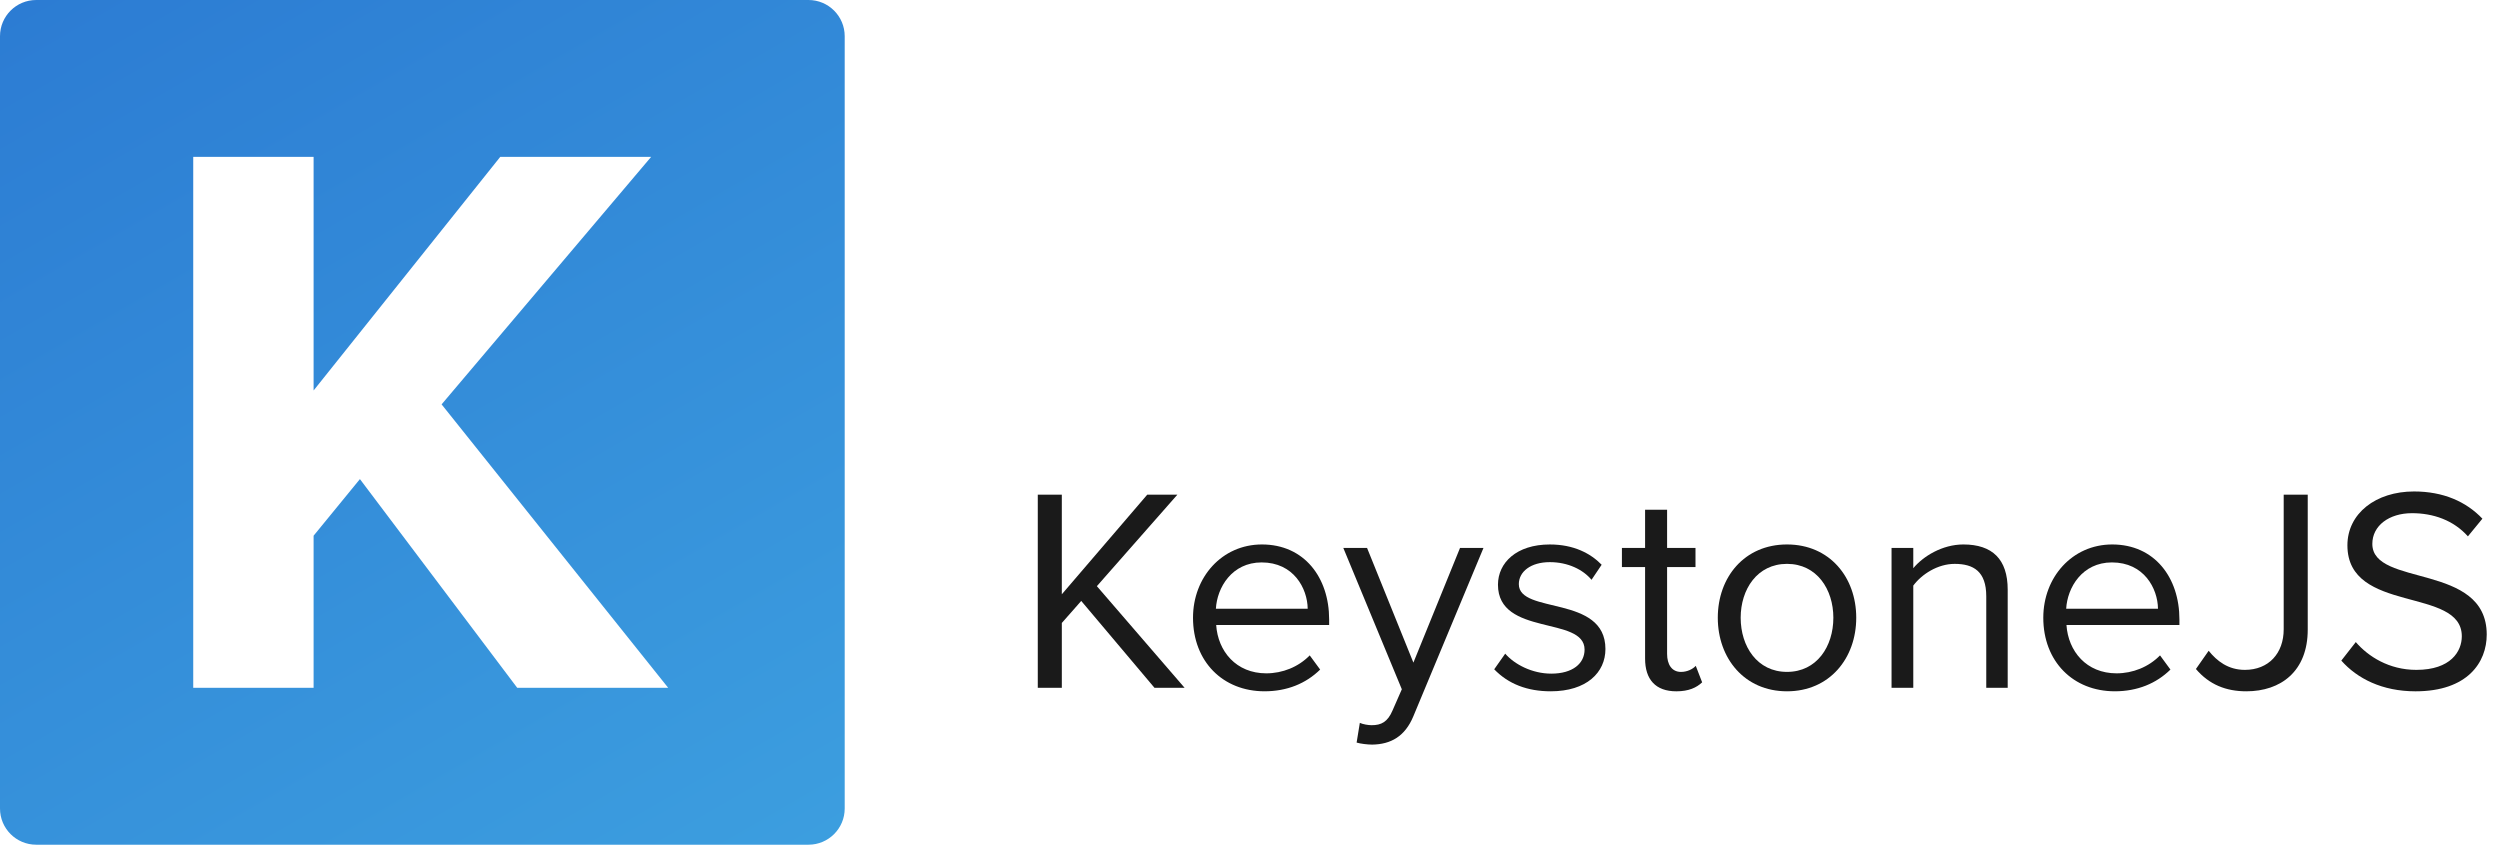
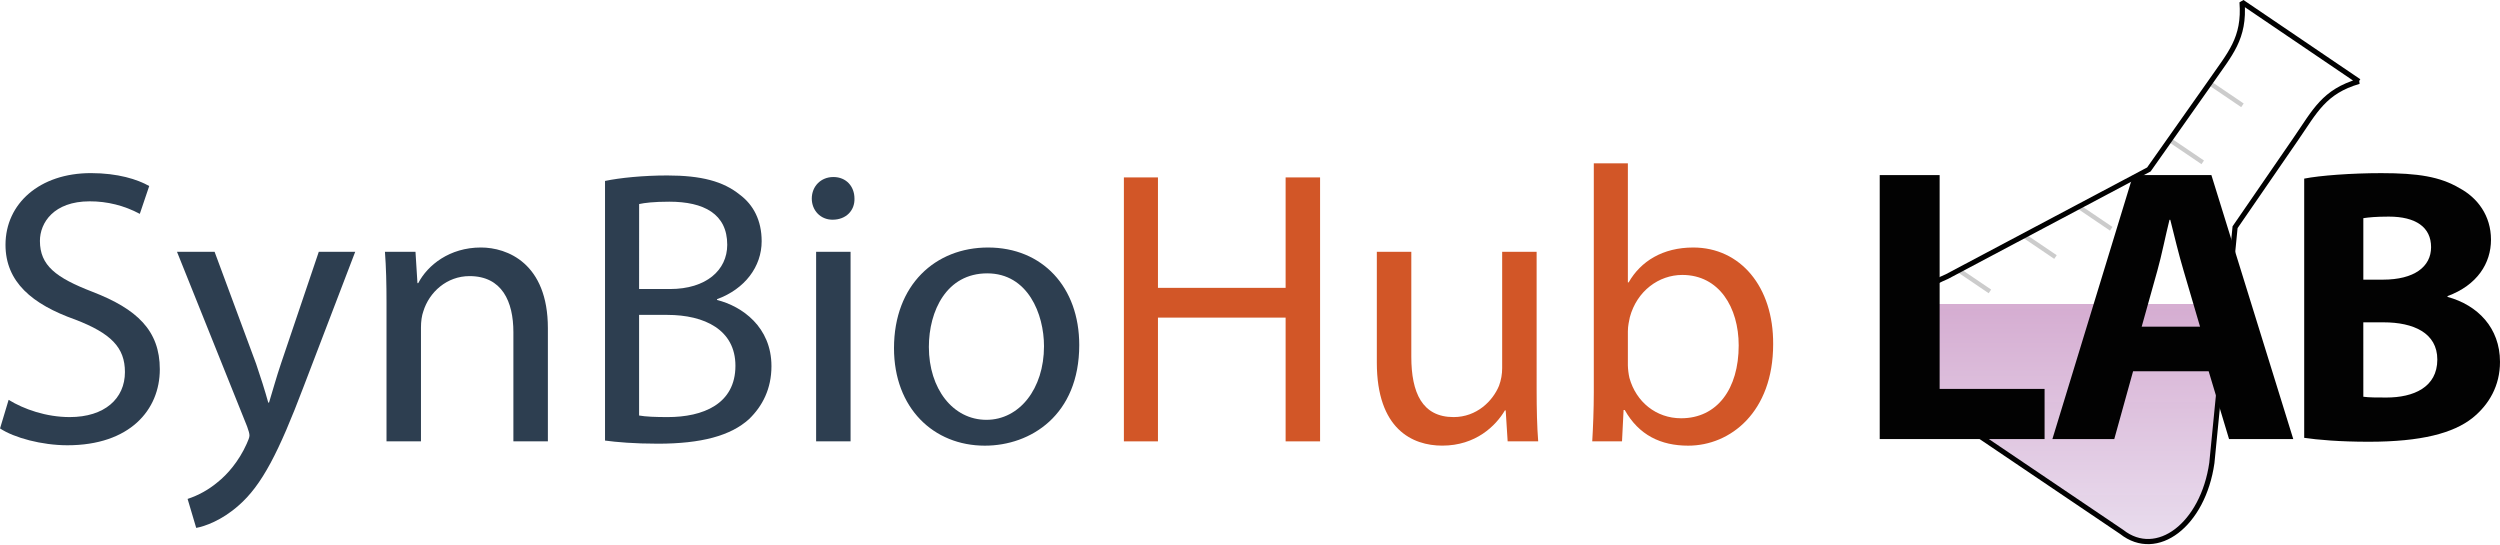
- <svg xmlns="http://www.w3.org/2000/svg" version="1.1" id="Layer_1" x="0px" y="0px" width="207.173px" height="70px" viewBox="0 0 207.173 70" enable-background="new 0 0 207.173 70" xml:space="preserve">
-   <linearGradient id="SVGID_1_" gradientUnits="userSpaceOnUse" x1="58.356" y1="75.456" x2="11.643" y2="-5.454">
-     <stop offset="0" style="stop-color:#3C9EDF" />
-     <stop offset="1" style="stop-color:#2C7CD3" />
-   </linearGradient>
-   <path fill-rule="evenodd" clip-rule="evenodd" fill="url(#SVGID_1_)" d="M3,0h64c1.656,0,3,1.343,3,3v64c0,1.657-1.344,3-3,3H3  c-1.657,0-3-1.343-3-3V3C0,1.343,1.343,0,3,0z M36.595,33.51L55.373,57h-12.51L29.826,39.702l-3.838,4.692V57h-9.975V13h9.975  v19.358L41.455,13h12.504L36.595,33.51z" />
-   <g>
-     <path fill="#1A1A1A" d="M95.673,57l-6.072-7.201l-1.608,1.824V57H86V40.991h1.992v8.257l7.081-8.257h2.497l-6.673,7.584L98.169,57   H95.673z" />
-     <path fill="#1A1A1A" d="M98.864,51.191c0-3.36,2.4-6.072,5.713-6.072c3.504,0,5.568,2.736,5.568,6.216v0.456h-9.361   c0.144,2.184,1.656,4.008,4.152,4.008c1.344,0,2.664-0.528,3.6-1.488l0.864,1.176c-1.176,1.152-2.736,1.8-4.608,1.8   C101.336,57.288,98.864,54.816,98.864,51.191z M104.552,46.607c-2.472,0-3.696,2.088-3.792,3.84h7.608   C108.345,48.743,107.193,46.607,104.552,46.607z" />
-     <path fill="#1A1A1A" d="M112.688,59.904c0.264,0.12,0.696,0.192,0.984,0.192c0.792,0,1.32-0.264,1.728-1.224l0.768-1.752   l-4.849-11.713h1.968l3.84,9.504l3.864-9.504h1.944l-5.809,13.945c-0.696,1.68-1.872,2.328-3.408,2.353   c-0.384,0-0.984-0.072-1.296-0.168L112.688,59.904z" />
-     <path fill="#1A1A1A" d="M123.824,55.464l0.912-1.296c0.768,0.888,2.231,1.656,3.816,1.656c1.775,0,2.76-0.84,2.76-1.992   c0-2.808-7.177-1.08-7.177-5.376c0-1.824,1.536-3.336,4.297-3.336c1.992,0,3.384,0.744,4.296,1.68l-0.84,1.248   c-0.696-0.84-1.944-1.464-3.456-1.464c-1.584,0-2.568,0.792-2.568,1.824c0,2.52,7.177,0.864,7.177,5.376   c0,1.944-1.561,3.504-4.537,3.504C126.584,57.288,125,56.688,123.824,55.464z" />
-     <path fill="#1A1A1A" d="M136.327,54.576v-7.584h-1.92v-1.584h1.92v-3.168h1.824v3.168h2.353v1.584h-2.353v7.201   c0,0.864,0.384,1.488,1.152,1.488c0.527,0,0.983-0.24,1.224-0.504l0.528,1.368c-0.456,0.432-1.104,0.744-2.137,0.744   C137.191,57.288,136.327,56.304,136.327,54.576z" />
-     <path fill="#1A1A1A" d="M142.352,51.191c0-3.36,2.208-6.072,5.736-6.072s5.737,2.712,5.737,6.072s-2.209,6.097-5.737,6.097   S142.352,54.552,142.352,51.191z M151.929,51.191c0-2.352-1.368-4.464-3.841-4.464c-2.472,0-3.84,2.112-3.84,4.464   c0,2.376,1.368,4.488,3.84,4.488C150.561,55.68,151.929,53.568,151.929,51.191z" />
-     <path fill="#1A1A1A" d="M164.6,57v-7.584c0-2.064-1.056-2.688-2.616-2.688c-1.416,0-2.736,0.864-3.432,1.8V57h-1.801V45.407h1.801   v1.68c0.815-0.984,2.4-1.968,4.152-1.968c2.4,0,3.672,1.224,3.672,3.744V57H164.6z" />
-     <path fill="#1A1A1A" d="M169.326,51.191c0-3.36,2.4-6.072,5.713-6.072c3.504,0,5.568,2.736,5.568,6.216v0.456h-9.361   c0.145,2.184,1.656,4.008,4.152,4.008c1.345,0,2.665-0.528,3.601-1.488l0.864,1.176c-1.176,1.152-2.736,1.8-4.608,1.8   C171.799,57.288,169.326,54.816,169.326,51.191z M175.015,46.607c-2.472,0-3.696,2.088-3.792,3.84h7.608   C178.808,48.743,177.655,46.607,175.015,46.607z" />
-     <path fill="#1A1A1A" d="M181.974,55.44l1.057-1.512c0.672,0.84,1.608,1.584,3,1.584c1.968,0,3.217-1.368,3.217-3.36V40.991h1.992   v11.185c0,3.456-2.232,5.112-5.089,5.112C184.47,57.288,183.078,56.736,181.974,55.44z" />
-     <path fill="#1A1A1A" d="M194.023,54.744l1.199-1.536c1.033,1.2,2.76,2.304,5.018,2.304c2.855,0,3.768-1.536,3.768-2.784   c0-4.128-9.48-1.824-9.48-7.537c0-2.64,2.352-4.464,5.52-4.464c2.424,0,4.32,0.84,5.666,2.256l-1.201,1.464   c-1.199-1.344-2.881-1.92-4.633-1.92c-1.896,0-3.287,1.032-3.287,2.544c0,3.601,9.48,1.536,9.48,7.513   c0,2.304-1.584,4.705-5.904,4.705C197.406,57.288,195.343,56.232,194.023,54.744z" />
+ <svg xmlns="http://www.w3.org/2000/svg" viewBox="0 0 3389.93 737.86">
+   <defs>
+     <style>.cls-1,.cls-2{stroke:#010101;stroke-miterlimit:1.41;}.cls-1{stroke-linecap:round;stroke-width:7px;fill:url(#linear-gradient);}.cls-2{fill:#75c094;stroke-width:6px;opacity:0.2;}.cls-3{fill:#2d3e50;}.cls-4{fill:#d25627;}.cls-5{fill:#020202;}</style>
+     <linearGradient id="linear-gradient" x1="2899.67" y1="734.36" x2="2899.67" y2="2.9" gradientUnits="userSpaceOnUse">
+       <stop offset="0" stop-color="#e9ddee" />
+       <stop offset="0.44" stop-color="#d5acd1" stop-opacity="0.99" />
+       <stop offset="0.44" stop-color="#d5edfa" stop-opacity="0" />
+     </linearGradient>
+   </defs>
+   <g id="Layer_1" data-name="Layer 1">
+     <path id="rect3162" class="cls-1" d="M3220.88,110.35,3062.44,2.9c3.87,49.35-16.45,70.13-42.52,108L2936.1,229.79,2662.24,375.05c-86.43,36.8-108.58,112.28-54.35,149.41l291.33,196.79c47.88,37.73,110.36-9.8,122.3-93.54L3053,308.1l82.32-119.61c26.06-37.88,38.23-64.32,85.57-78.14Z" transform="translate(-22.3)" />
+     <path id="path3188" class="cls-2" d="M2720.56,395.13,2677.1,365.7" transform="translate(-22.3)" />
+     <path class="cls-3" d="M34,542.18c20.71,12.75,51,23.37,82.84,23.37,47.26,0,74.87-25,74.87-61.07,0-33.45-19.11-52.57-67.44-71.15-58.41-20.71-94.51-51-94.51-101.42,0-55.76,46.19-97.18,115.76-97.18,36.63,0,63.19,8.5,79.12,17.52L211.87,290a142.44,142.44,0,0,0-68-17c-48.85,0-67.44,29.21-67.44,53.64,0,33.45,21.78,49.91,71.16,69C208.15,419,239,448.2,239,500.77c0,55.22-40.88,103-125.31,103-34.52,0-72.22-10.09-91.34-22.83Z" transform="translate(-22.3)" />
+     <path class="cls-3" d="M313.29,341.46l56.29,151.87c5.84,17,12.21,37.17,16.46,52.57h1.06c4.78-15.4,10.09-35,16.46-53.63l51-150.81h49.38l-70.09,183.2c-33.45,88.15-56.29,133.28-88.15,160.9-22.83,20.17-45.66,28.14-57.35,30.26l-11.68-39.29a123.61,123.61,0,0,0,40.89-22.84c12.74-10.08,28.67-28.14,39.29-52,2.13-4.78,3.72-8.5,3.72-11.15s-1.06-6.38-3.19-12.22L262.31,341.46Z" transform="translate(-22.3)" />
+     <path class="cls-3" d="M546.4,411c0-26.54-.53-48.32-2.13-69.56h41.42l2.66,42.48h1.06c12.74-24.42,42.48-48.32,85-48.32,35.58,0,90.8,21.24,90.8,109.39V598.47H718.44V450.32c0-41.42-15.4-75.93-59.47-75.93-30.8,0-54.69,21.77-62.66,47.79-2.12,5.84-3.19,13.8-3.19,21.77V598.47H546.4Z" transform="translate(-22.3)" />
+     <path class="cls-3" d="M842.69,245.35c20.18-4.25,52-7.43,84.43-7.43,46.2,0,75.93,8,98.24,26,18.58,13.8,29.73,35,29.73,63.19,0,34.51-22.83,64.78-60.53,78.59v1.06c34,8.49,73.81,36.64,73.81,89.74,0,30.79-12.21,54.16-30.27,71.68-25,22.84-65.31,33.46-123.72,33.46-31.86,0-56.29-2.13-71.69-4.25Zm46.2,146.56h42c48.85,0,77.52-25.49,77.52-60,0-42-31.86-58.42-78.58-58.42-21.24,0-33.46,1.6-40.89,3.19Zm0,171.51c9,1.6,22.3,2.13,38.76,2.13,47.79,0,91.87-17.53,91.87-69.56,0-48.86-41.95-69-92.4-69H888.89Z" transform="translate(-22.3)" />
+     <path class="cls-3" d="M1180.93,269.25c.53,15.93-11.15,28.67-29.73,28.67-16.46,0-28.15-12.74-28.15-28.67,0-16.46,12.22-29.21,29.21-29.21C1169.78,240,1180.93,252.79,1180.93,269.25Zm-52,329.22v-257h46.72v257Z" transform="translate(-22.3)" />
+     <path class="cls-3" d="M1485.73,467.84c0,95.05-65.85,136.47-128,136.47-69.56,0-123.19-51-123.19-132.22,0-86,56.29-136.47,127.44-136.47C1435.81,335.62,1485.73,389.25,1485.73,467.84Zm-203.91,2.66c0,56.28,32.39,98.77,78.06,98.77,44.6,0,78.06-42,78.06-99.83,0-43.55-21.78-98.77-77-98.77S1281.82,421.65,1281.82,470.5Z" transform="translate(-22.3)" />
+     <path class="cls-4" d="M1592.45,240.57V390.32h173.11V240.57h46.73v357.9h-46.73V430.67H1592.45v167.8h-46.19V240.57Z" transform="translate(-22.3)" />
+     <path class="cls-4" d="M2105.93,528.38c0,26.55.53,49.91,2.12,70.09h-41.42l-2.65-42h-1.06c-12.22,20.71-39.3,47.79-85,47.79-40.36,0-88.68-22.3-88.68-112.57V341.46H1936V483.77c0,48.86,14.86,81.78,57.34,81.78,31.33,0,53.11-21.77,61.6-42.48a68.26,68.26,0,0,0,4.25-23.9V341.46h46.73Z" transform="translate(-22.3)" />
+     <path class="cls-4" d="M2181.33,598.47c1.06-17.52,2.12-43.54,2.12-66.38V221.46h46.2V382.88h1.06c16.46-28.67,46.2-47.26,87.61-47.26,63.72,0,108.86,53.1,108.33,131.16,0,91.87-57.88,137.53-115.23,137.53-37.17,0-66.9-14.34-86-48.32h-1.59l-2.13,42.48Zm48.32-103a87.63,87.63,0,0,0,2.12,17c9,32.39,36.11,54.69,70.09,54.69,48.86,0,78.06-39.83,78.06-98.77,0-51.5-26.55-95.58-76.46-95.58-31.86,0-61.6,21.77-71.16,57.35-1.06,5.31-2.65,11.68-2.65,19.12Z" transform="translate(-22.3)" />
+     <path id="path3188-2" data-name="path3188" class="cls-2" d="M2809.48,348.53,2766,319.09" transform="translate(-22.3)" />
+     <path id="path3188-3" data-name="path3188" class="cls-2" d="M2885.07,310.22l-43.46-29.43" transform="translate(-22.3)" />
+     <path id="path3188-4" data-name="path3188" class="cls-2" d="M3009.15,220.13l-43.46-29.43" transform="translate(-22.3)" />
+     <path id="path3188-5" data-name="path3188" class="cls-2" d="M3063,142.81l-43.46-29.44" transform="translate(-22.3)" />
+   </g>
+   <g id="Layer_2" data-name="Layer 2">
+     <path class="cls-5" d="M2571.14,237.42h81.25V527.35h142.3v68H2571.14Z" transform="translate(-22.3)" />
+     <path class="cls-5" d="M2914.69,503.46l-25.49,91.86h-83.9l109.39-357.9h106.2l111,357.9h-87.08l-27.62-91.86Zm90.8-60.54L2983.19,367c-6.37-21.24-12.74-47.79-18.05-69h-1.07c-5.31,21.24-10.62,48.32-16.46,69l-21.24,75.93Z" transform="translate(-22.3)" />
+     <path class="cls-5" d="M3146.73,242.2c21.24-4.24,64.25-7.43,104.61-7.43,49.38,0,79.65,4.78,105.67,20.18,25,13.27,43,37.7,43,70.09,0,31.86-18.58,61.6-58.94,76.47v1.06c40.89,11.15,71.15,41.95,71.15,88.14,0,32.4-14.86,57.88-37.17,75.94C3349,587.36,3305.5,599,3234.35,599c-39.83,0-69.56-2.66-87.62-5.31Zm80.18,137h26.55c42.48,0,65.32-17.52,65.32-44.07,0-27.08-20.71-41.42-57.35-41.42-17.52,0-27.61,1.06-34.52,2.13Zm0,158.77c8,1.07,17.53,1.07,31.33,1.07,36.64,0,69-13.81,69-51.51,0-36.11-32.39-50.45-72.74-50.45h-27.62Z" transform="translate(-22.3)" />
  </g>
</svg>
